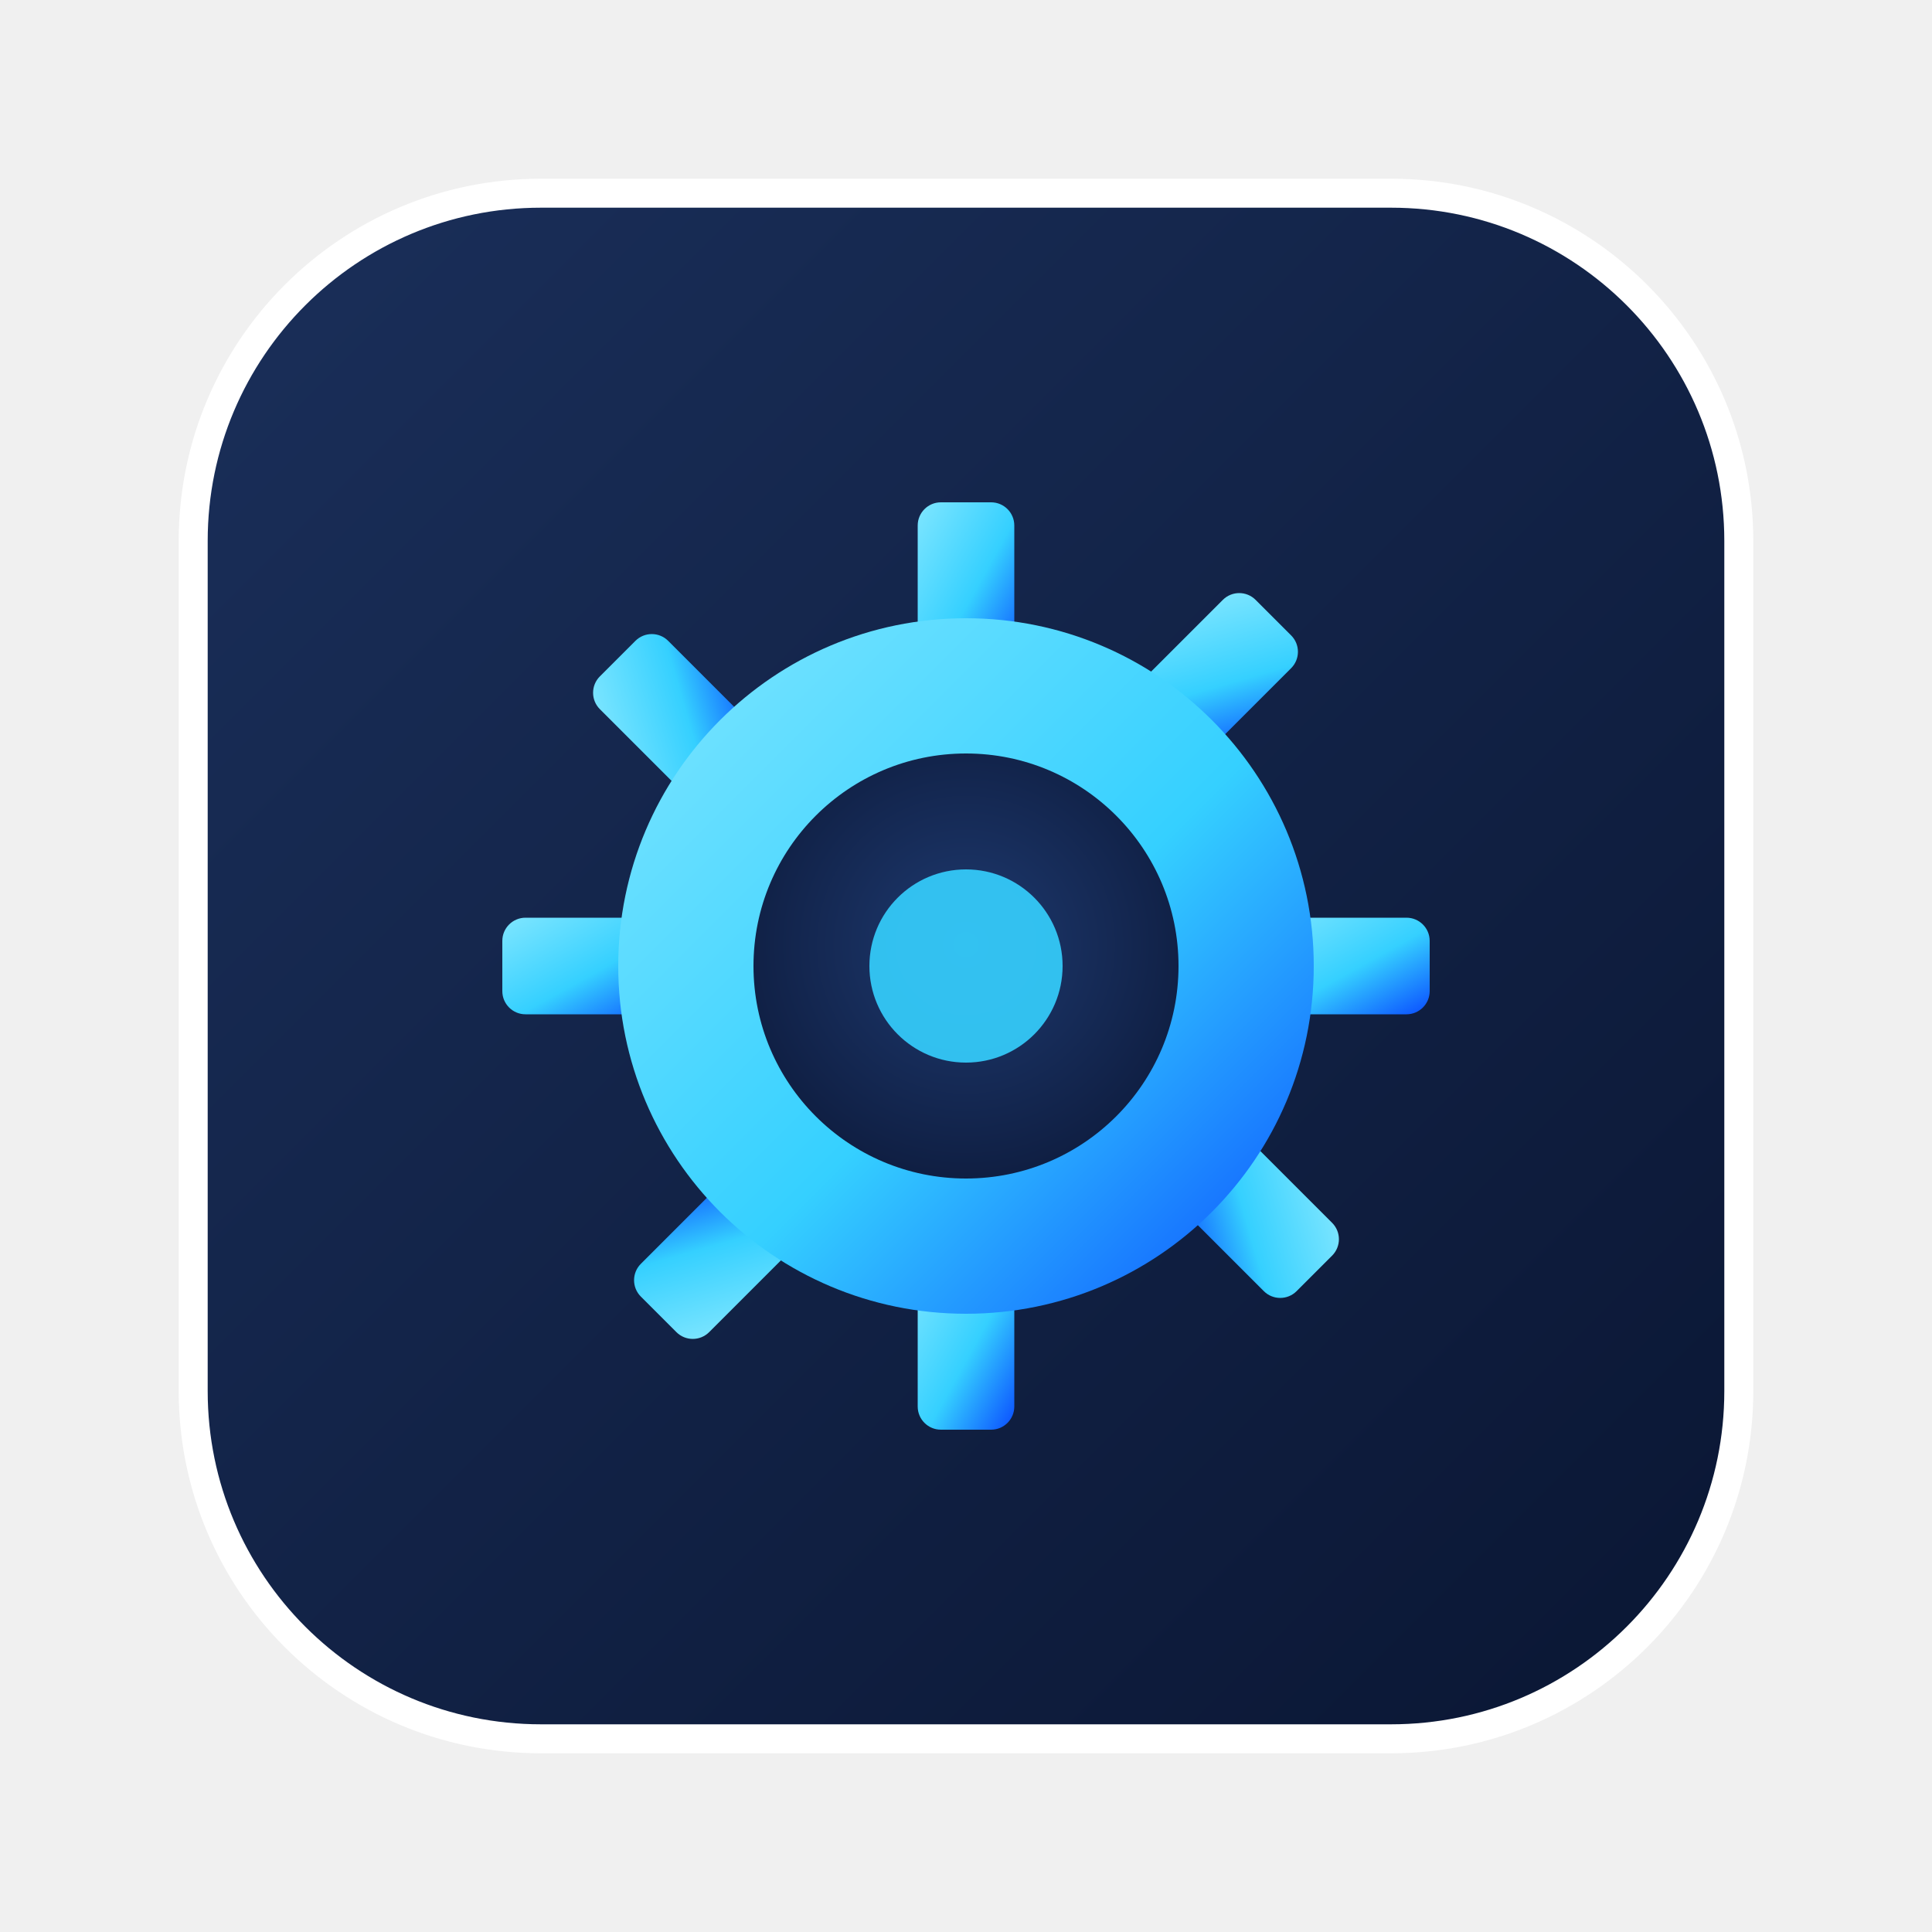
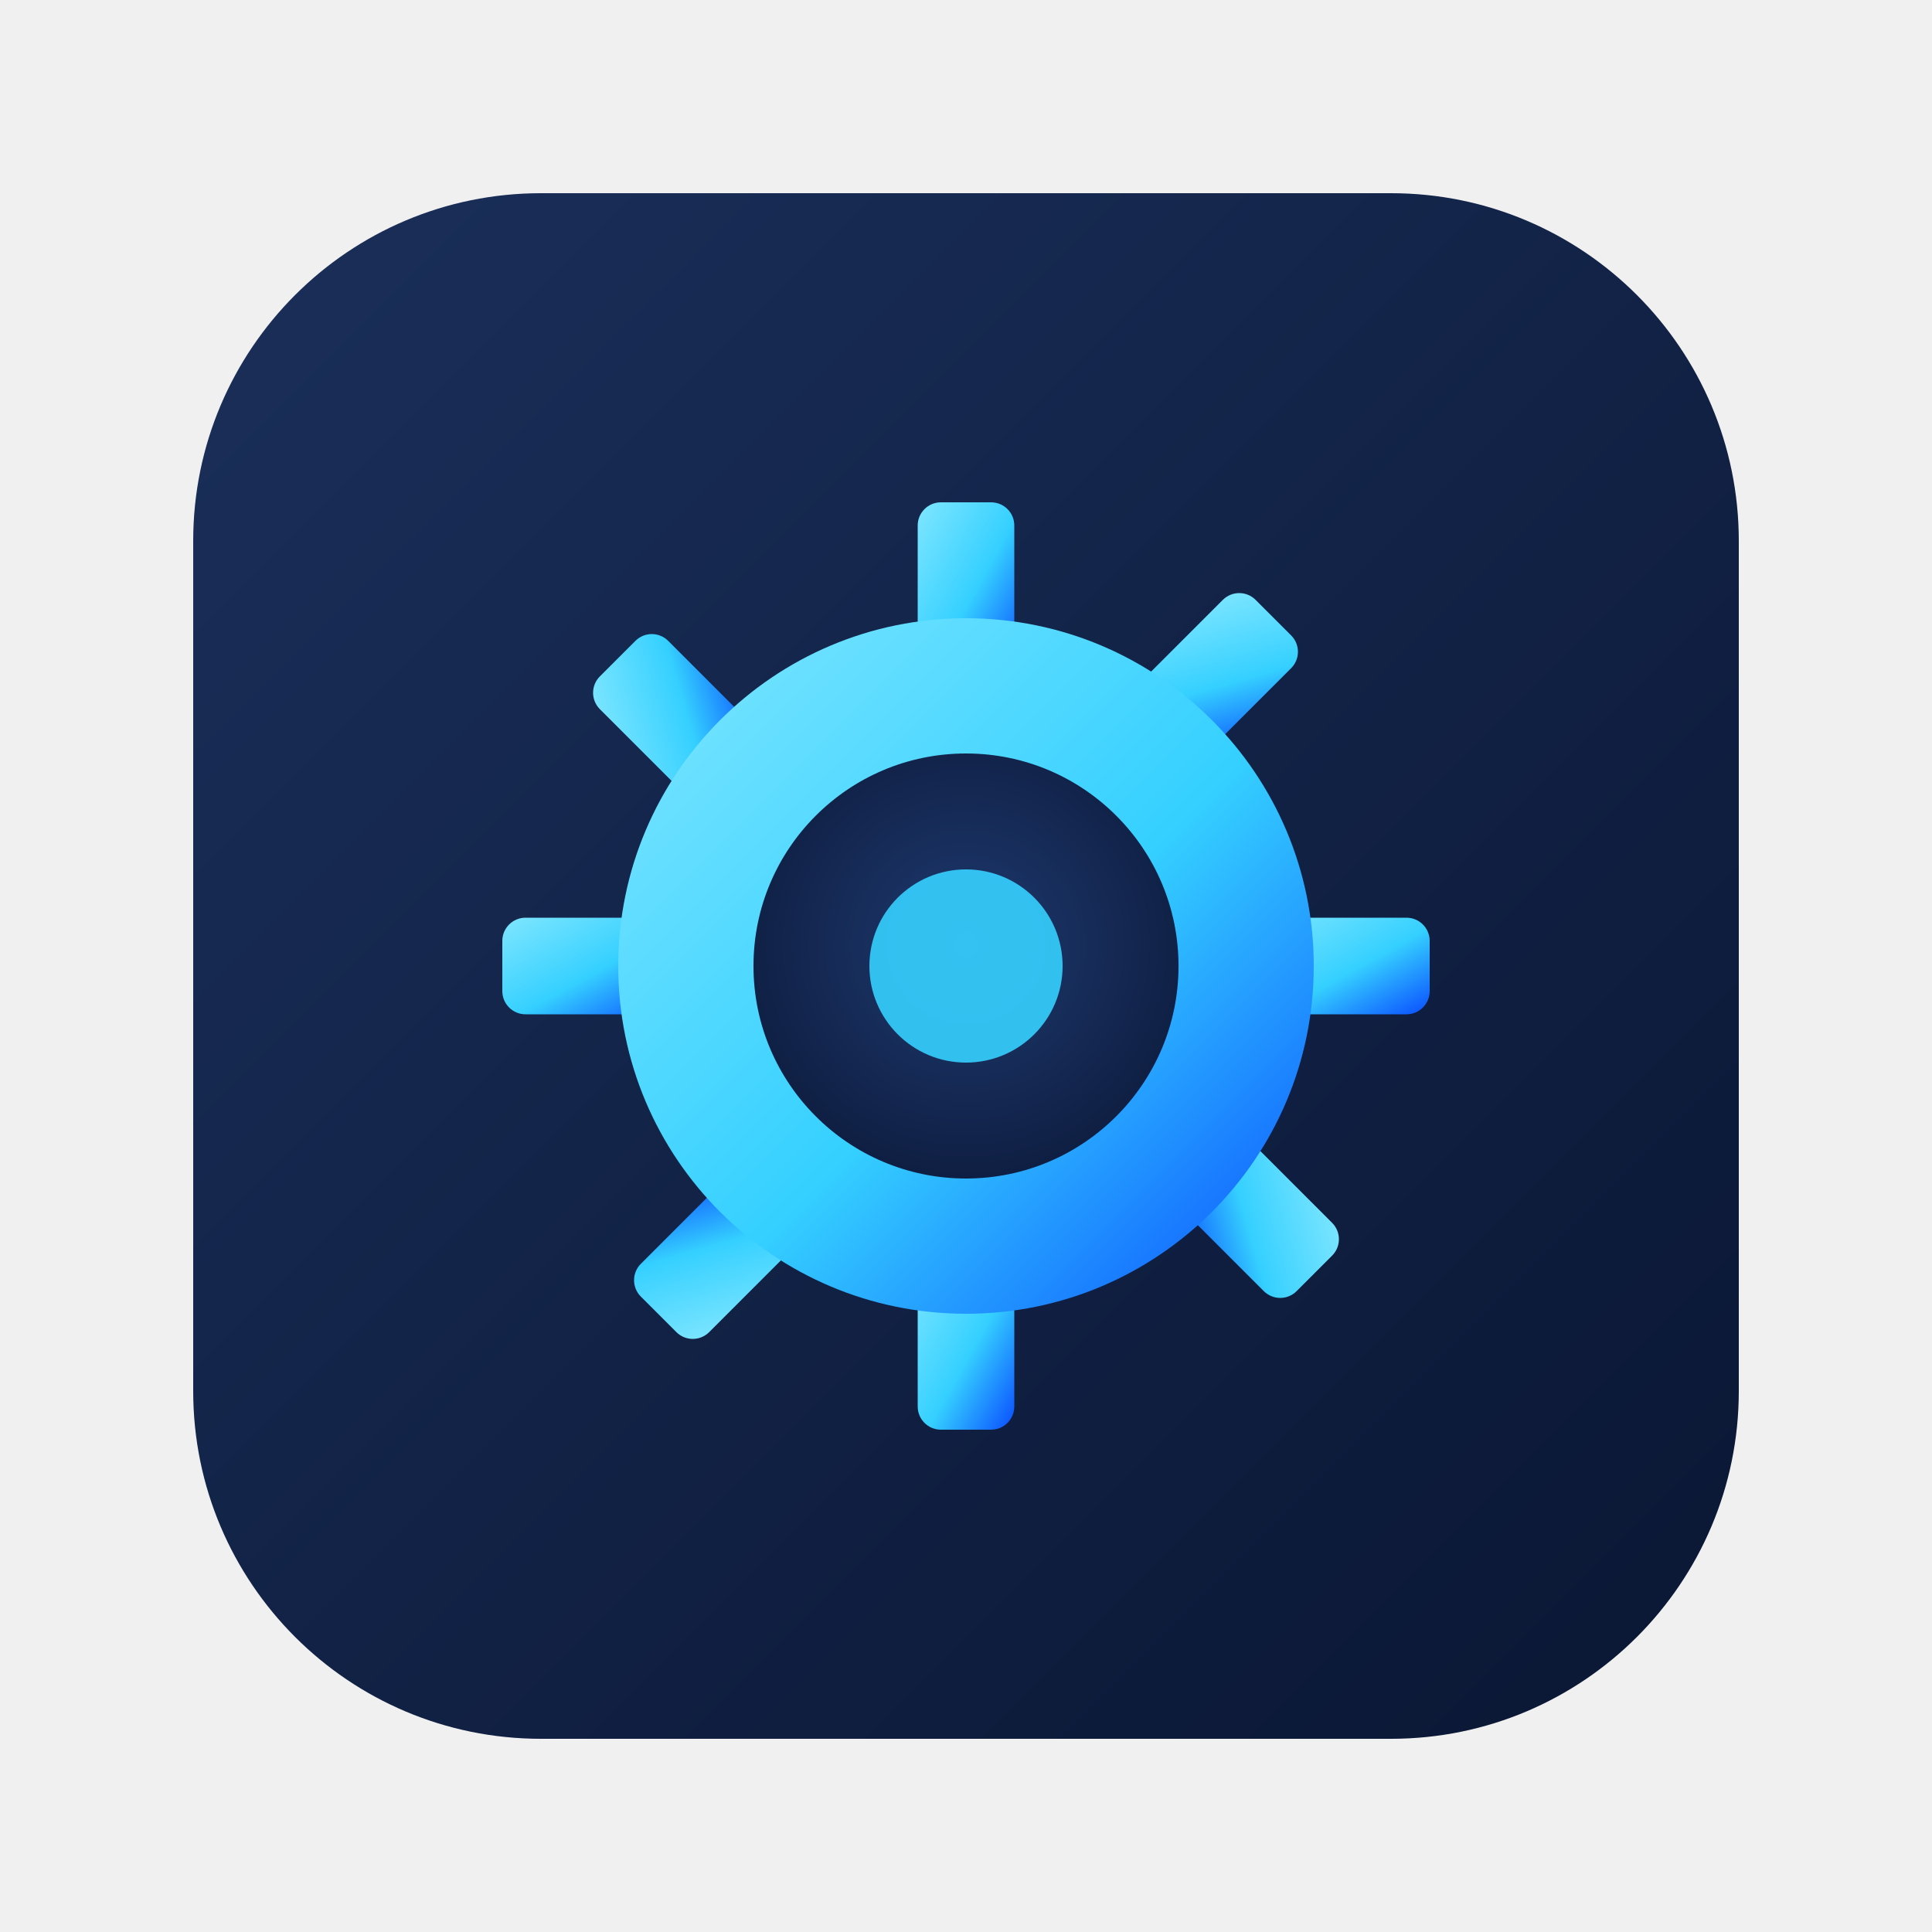
<svg xmlns="http://www.w3.org/2000/svg" width="100" height="100" viewBox="0 0 100 100">
  <defs>
    <linearGradient id="panelGrad" x1="0%" y1="0%" x2="100%" y2="100%">
      <stop offset="0%" stop-color="#1A2F5A" />
      <stop offset="100%" stop-color="#0A1633" />
    </linearGradient>
    <linearGradient id="gearGrad" x1="0%" y1="0%" x2="100%" y2="100%">
      <stop offset="0%" stop-color="#7FE6FF" />
      <stop offset="55%" stop-color="#35D0FF" />
      <stop offset="100%" stop-color="#0A4DFF" />
    </linearGradient>
    <radialGradient id="coreGrad" cx="50%" cy="45%" r="70%">
      <stop offset="0%" stop-color="#1E3A70" />
      <stop offset="100%" stop-color="#0B1736" />
    </radialGradient>
  </defs>
-   <rect x="10" y="10" width="80" height="80" rx="18" fill="url(#panelGrad)" stroke="#FFFFFF" stroke-width="1.5" />
+   <rect x="10" y="10" width="80" height="80" rx="18" fill="url(#panelGrad)" />
  <g transform="translate(50 50)">
    <rect x="-2.5" y="-24" width="5" height="9" rx="1.2" fill="url(#gearGrad)" />
    <rect x="-2.5" y="15" width="5" height="9" rx="1.2" fill="url(#gearGrad)" />
    <rect x="-24" y="-2.5" width="9" height="5" rx="1.2" fill="url(#gearGrad)" />
    <rect x="15" y="-2.5" width="9" height="5" rx="1.2" fill="url(#gearGrad)" />
    <rect x="-4" y="-24" width="5" height="9" rx="1.2" transform="rotate(45)" fill="url(#gearGrad)" />
    <rect x="-4" y="-24" width="5" height="9" rx="1.2" transform="rotate(135)" fill="url(#gearGrad)" />
    <rect x="-4" y="-24" width="5" height="9" rx="1.2" transform="rotate(225)" fill="url(#gearGrad)" />
    <rect x="-4" y="-24" width="5" height="9" rx="1.2" transform="rotate(315)" fill="url(#gearGrad)" />
    <circle r="18" fill="url(#gearGrad)" />
    <circle r="11" fill="url(#coreGrad)" />
    <circle r="5" fill="#35D0FF" opacity="0.9" />
  </g>
</svg>
